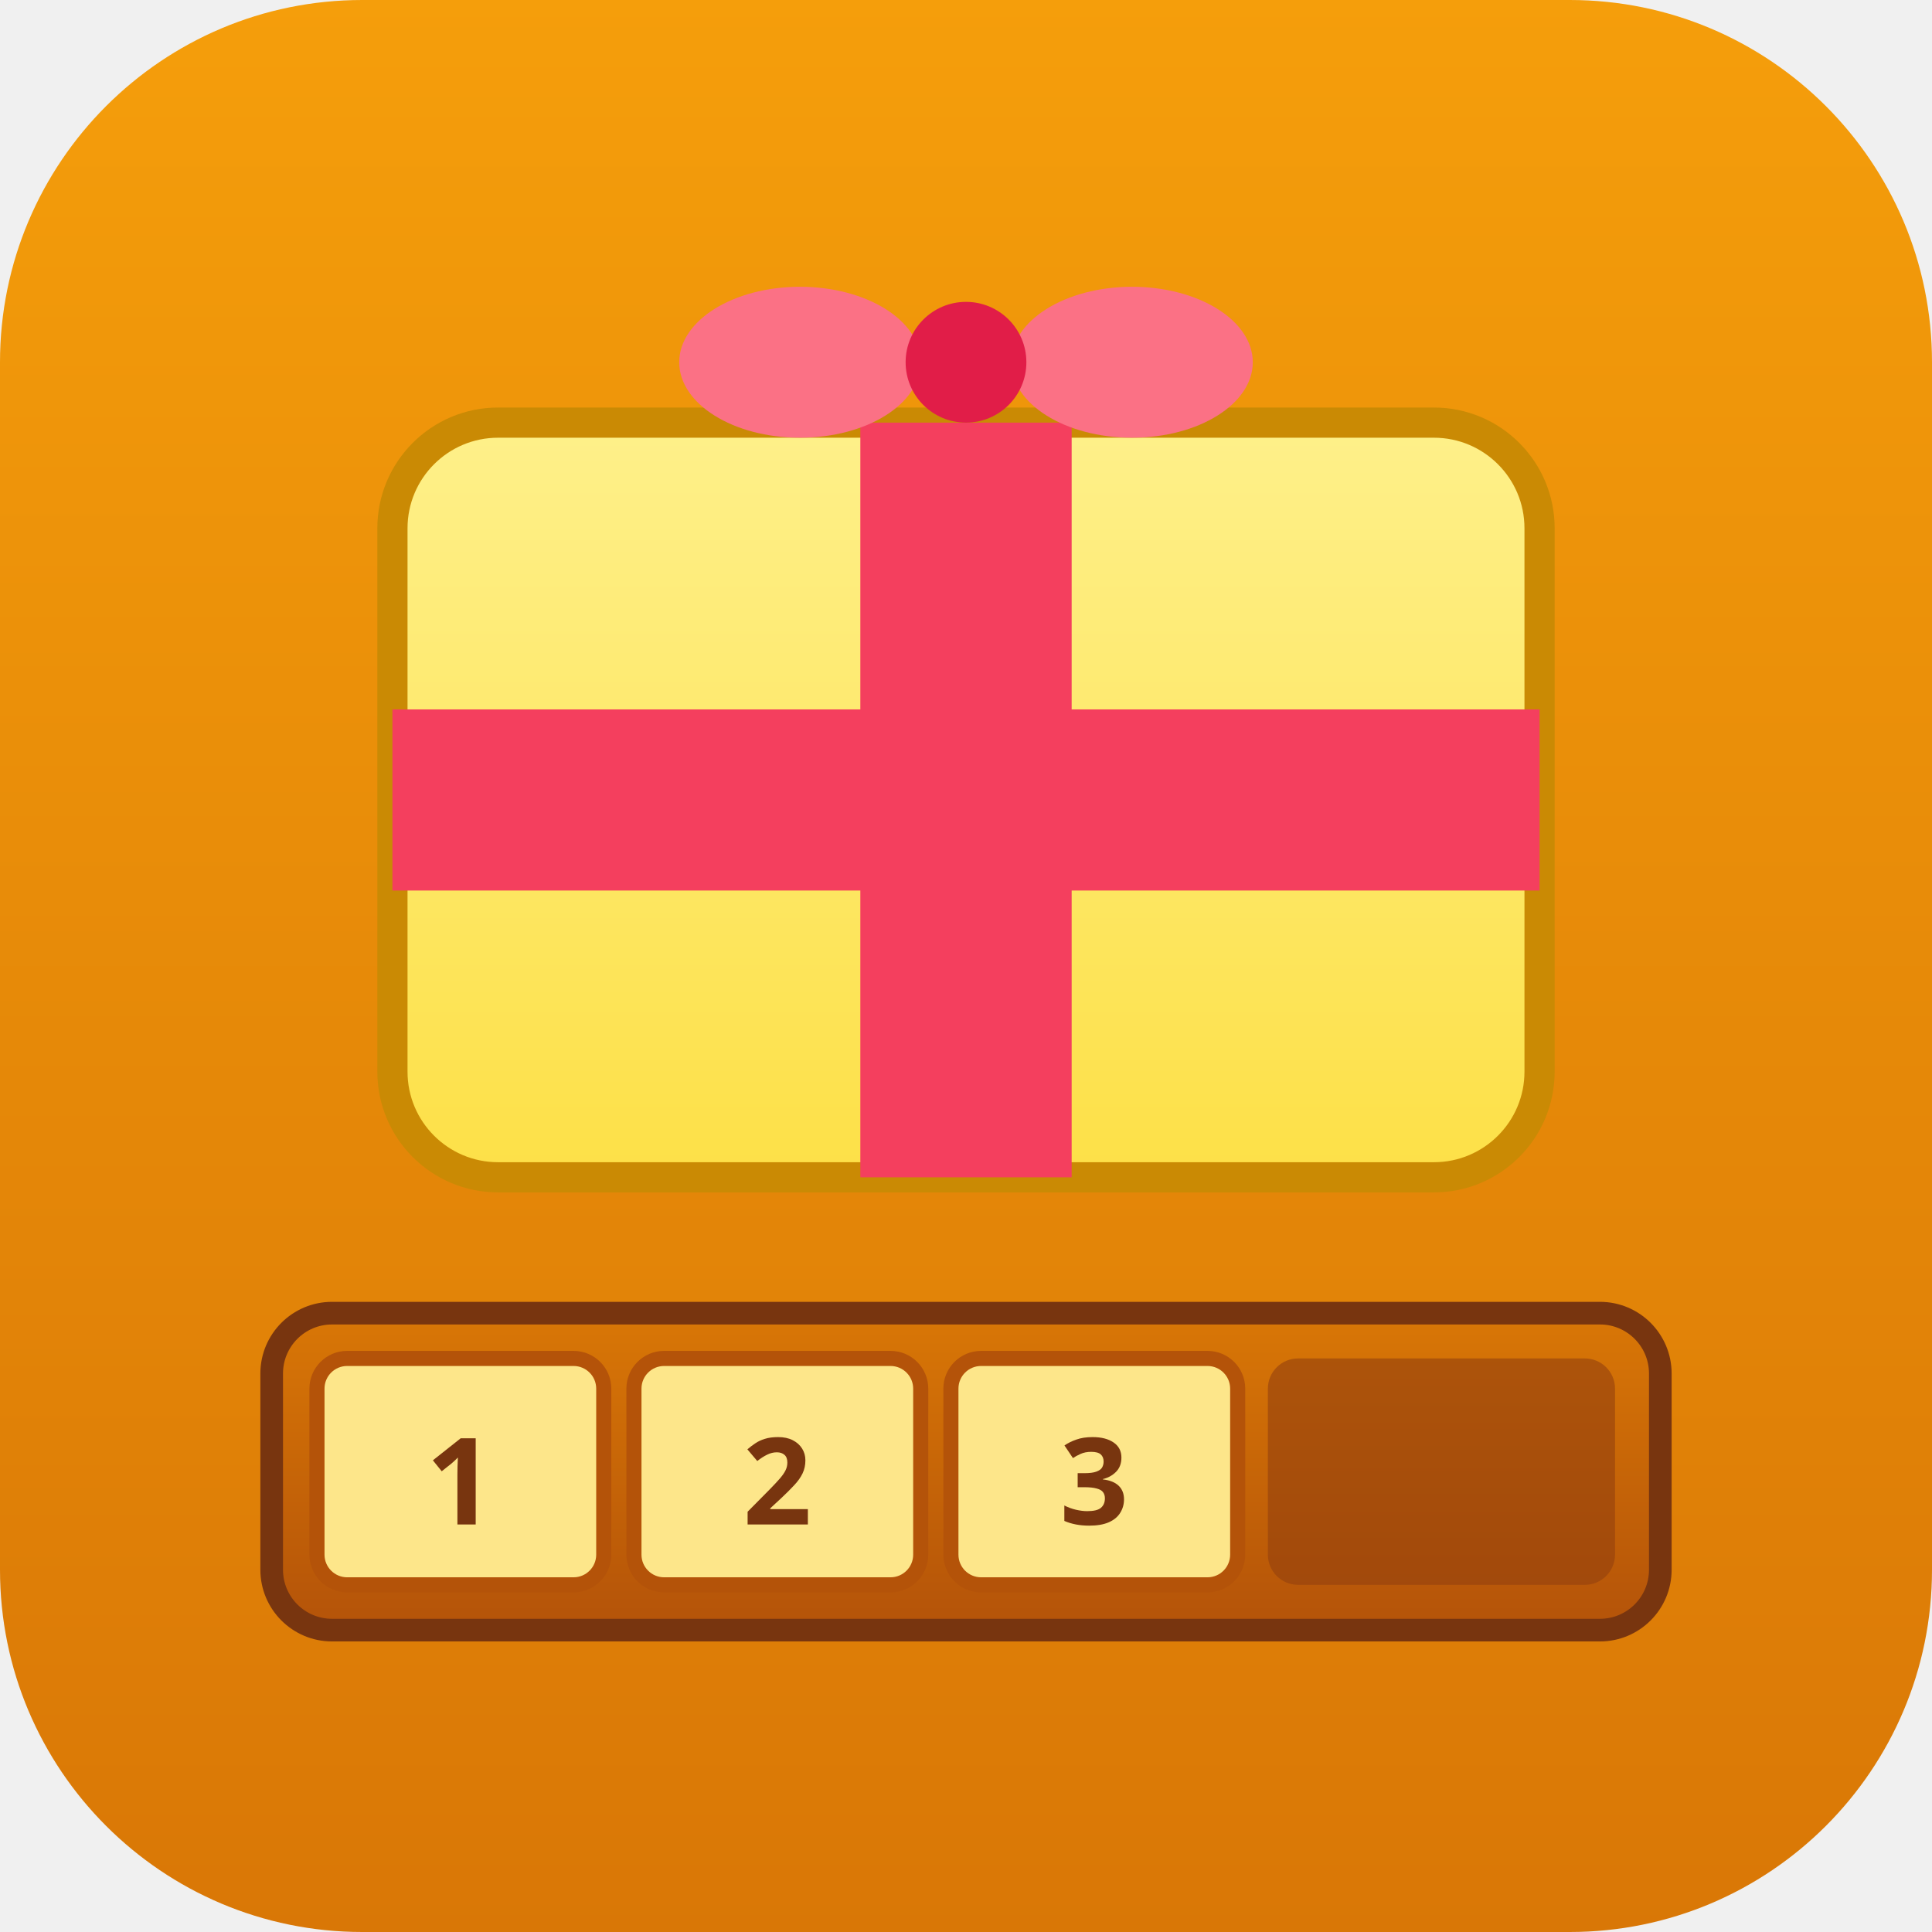
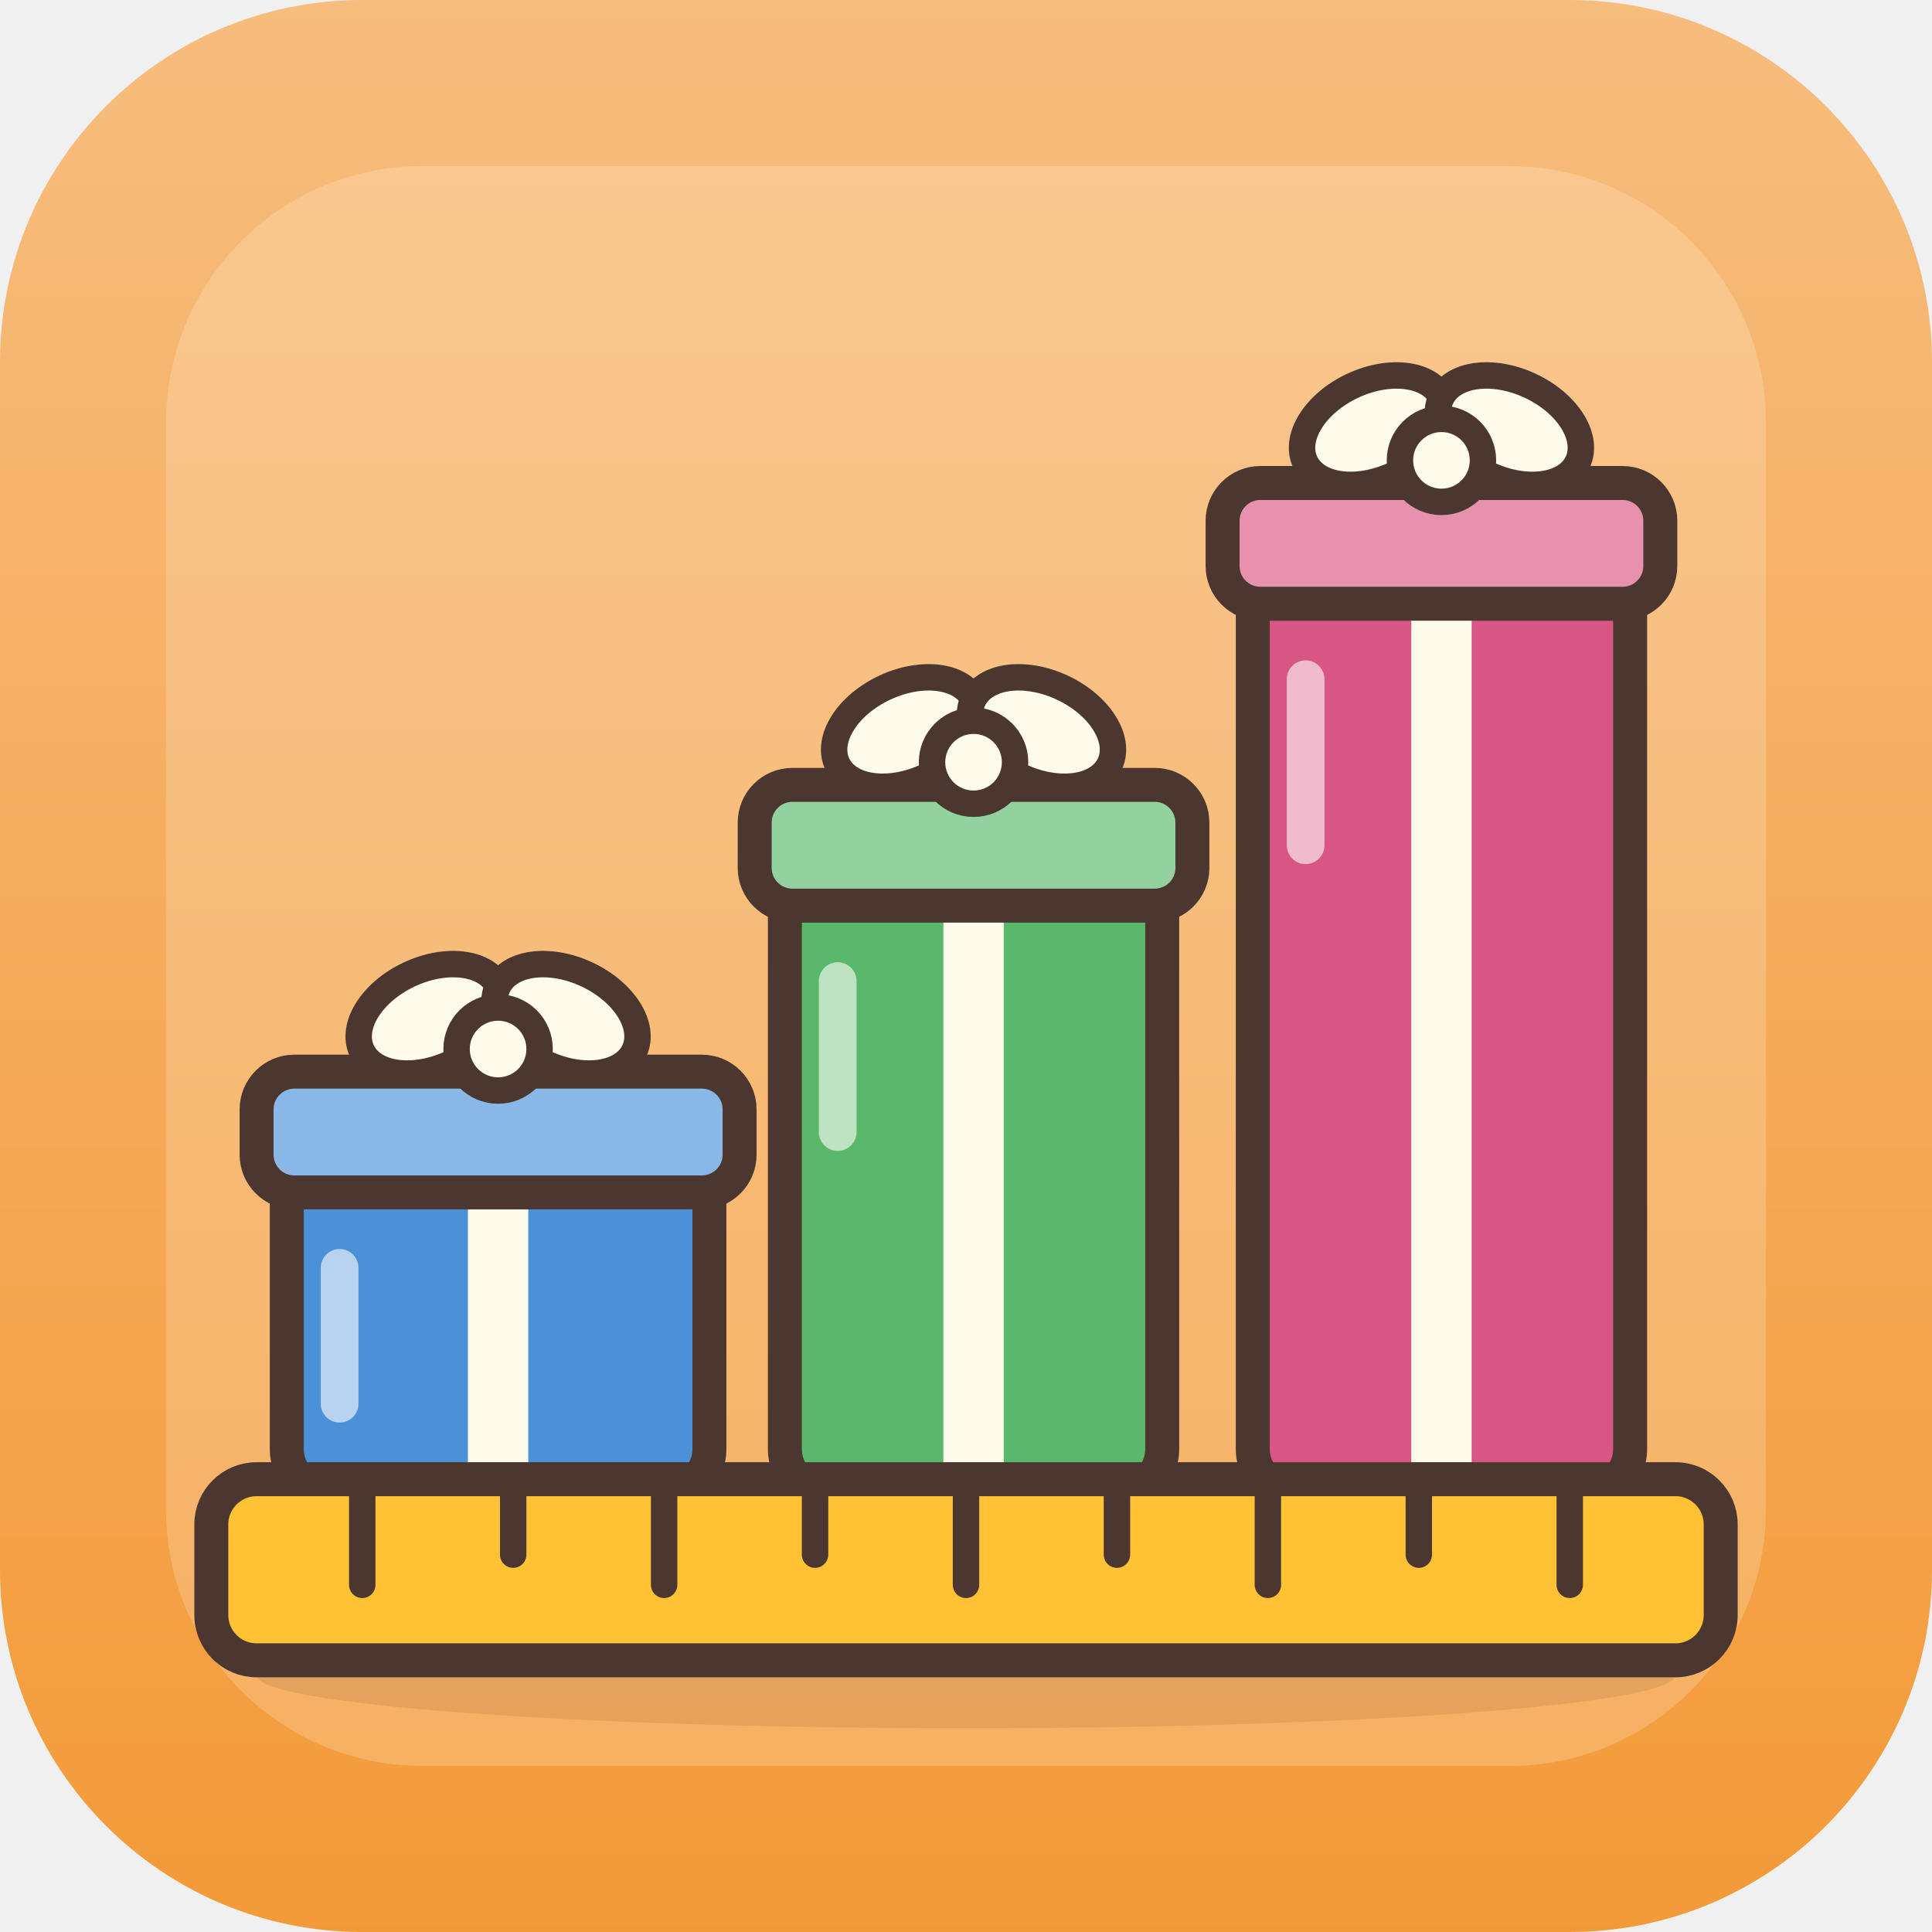
<svg xmlns="http://www.w3.org/2000/svg" viewBox="0 0 256 256" width="256" height="256">
  <defs>
-     <linearGradient id="bg" x1="0" y1="0" x2="0" y2="1">
-       <stop offset="0%" stop-color="#f59e0b" />
-       <stop offset="100%" stop-color="#d97706" />
-     </linearGradient>
-     <linearGradient id="box" x1="0" y1="0" x2="0" y2="1">
-       <stop offset="0%" stop-color="#fef08a" />
-       <stop offset="100%" stop-color="#fde047" />
-     </linearGradient>
-     <linearGradient id="wood" x1="0" y1="0" x2="0" y2="1">
-       <stop offset="0%" stop-color="#d97706" />
-       <stop offset="100%" stop-color="#b45309" />
+     <linearGradient id="measure_tile" x1="0" y1="0" x2="0" y2="1">
+       <stop offset="0" stop-color="#F7BD7E" />
+       <stop offset="1" stop-color="#F39A38" />
    </linearGradient>
  </defs>
-   <rect width="256" height="256" rx="48" fill="url(#bg)" />
-   <rect x="52" y="56" width="152" height="100" rx="14" fill="url(#box)" stroke="#ca8a04" stroke-width="4" />
-   <rect x="114" y="56" width="28" height="100" fill="#f43f5e" />
-   <rect x="52" y="94" width="152" height="24" fill="#f43f5e" />
-   <ellipse cx="106" cy="48" rx="16" ry="10" fill="#fb7185" />
-   <ellipse cx="150" cy="48" rx="16" ry="10" fill="#fb7185" />
-   <circle cx="128" cy="48" r="8" fill="#e11d48" />
-   <rect x="36" y="174" width="184" height="42" rx="8" fill="url(#wood)" stroke="#78350f" stroke-width="3" />
-   <rect x="42" y="180" width="38" height="30" rx="4" fill="#fde68a" stroke="#b45309" stroke-width="2" />
-   <text x="61" y="202" font-family="sans-serif" font-size="16" font-weight="bold" fill="#78350f" text-anchor="middle">1</text>
-   <rect x="84" y="180" width="38" height="30" rx="4" fill="#fde68a" stroke="#b45309" stroke-width="2" />
-   <text x="103" y="202" font-family="sans-serif" font-size="16" font-weight="bold" fill="#78350f" text-anchor="middle">2</text>
-   <rect x="126" y="180" width="38" height="30" rx="4" fill="#fde68a" stroke="#b45309" stroke-width="2" />
-   <text x="145" y="202" font-family="sans-serif" font-size="16" font-weight="bold" fill="#78350f" text-anchor="middle">3</text>
-   <rect x="168" y="180" width="46" height="30" rx="4" fill="#92400e" opacity="0.6" />
+   <g id="tile_bg">
+     <rect width="256" height="256" rx="48" fill="url(#measure_tile)" />
+     <rect x="22" y="22" width="212" height="212" rx="34" fill="#FFF6E3" opacity="0.22" />
+   </g>
+   <g id="shadow">
+     <ellipse cx="128" cy="222" rx="94" ry="7" fill="#8E5F33" opacity="0.18" />
+   </g>
+   <g id="subject" stroke="#4B372F" stroke-width="4.5" stroke-linejoin="round" stroke-linecap="round">
+     <rect x="38" y="150" width="56" height="48" rx="6" fill="#4A91D8" />
+     <rect x="104" y="112" width="50" height="86" rx="6" fill="#59B86A" />
+     <rect x="166" y="72" width="50" height="126" rx="6" fill="#D85683" />
+     <path d="M66 152 L66 196 M129 114 L129 196 M191 74 L191 196" fill="none" stroke="#FFFBEB" stroke-width="8" />
+     <rect x="34" y="142" width="64" height="16" rx="5" fill="#89B8E6" />
+     <rect x="100" y="104" width="58" height="16" rx="5" fill="#93D19E" />
+     <rect x="162" y="64" width="58" height="16" rx="5" fill="#E691AE" />
+     <path d="M45 168 L45 186 M111 130 L111 150 M173 90 L173 112" fill="none" stroke="#FFFFFF" stroke-width="5" opacity="0.6" />
+     <g fill="#FFFBEB" stroke-width="3.5">
+       <ellipse cx="57" cy="135" rx="10" ry="6.5" transform="rotate(-25 57 135)" />
+       <ellipse cx="75" cy="135" rx="10" ry="6.5" transform="rotate(25 75 135)" />
+       <circle cx="66" cy="139" r="5.5" />
+       <ellipse cx="120" cy="97" rx="10" ry="6.5" transform="rotate(-25 120 97)" />
+       <ellipse cx="138" cy="97" rx="10" ry="6.5" transform="rotate(25 138 97)" />
+       <circle cx="129" cy="101" r="5.5" />
+       <ellipse cx="182" cy="57" rx="10" ry="6.5" transform="rotate(-25 182 57)" />
+       <ellipse cx="200" cy="57" rx="10" ry="6.5" transform="rotate(25 200 57)" />
+       <circle cx="191" cy="61" r="5.5" />
+     </g>
+   </g>
+   <g id="accent_ruler" stroke="#4B372F" stroke-linejoin="round" stroke-linecap="round">
+     <rect x="28" y="196" width="200" height="24" rx="6" fill="#FFC234" stroke-width="4.5" />
+     <path d="M48 198 L48 210 M68 198 L68 206 M88 198 L88 210 M108 198 L108 206 M128 198 L128 210 M148 198 L148 206 M168 198 L168 210 M188 198 L188 206 M208 198 L208 210" fill="none" stroke-width="3.5" />
+   </g>
</svg>
